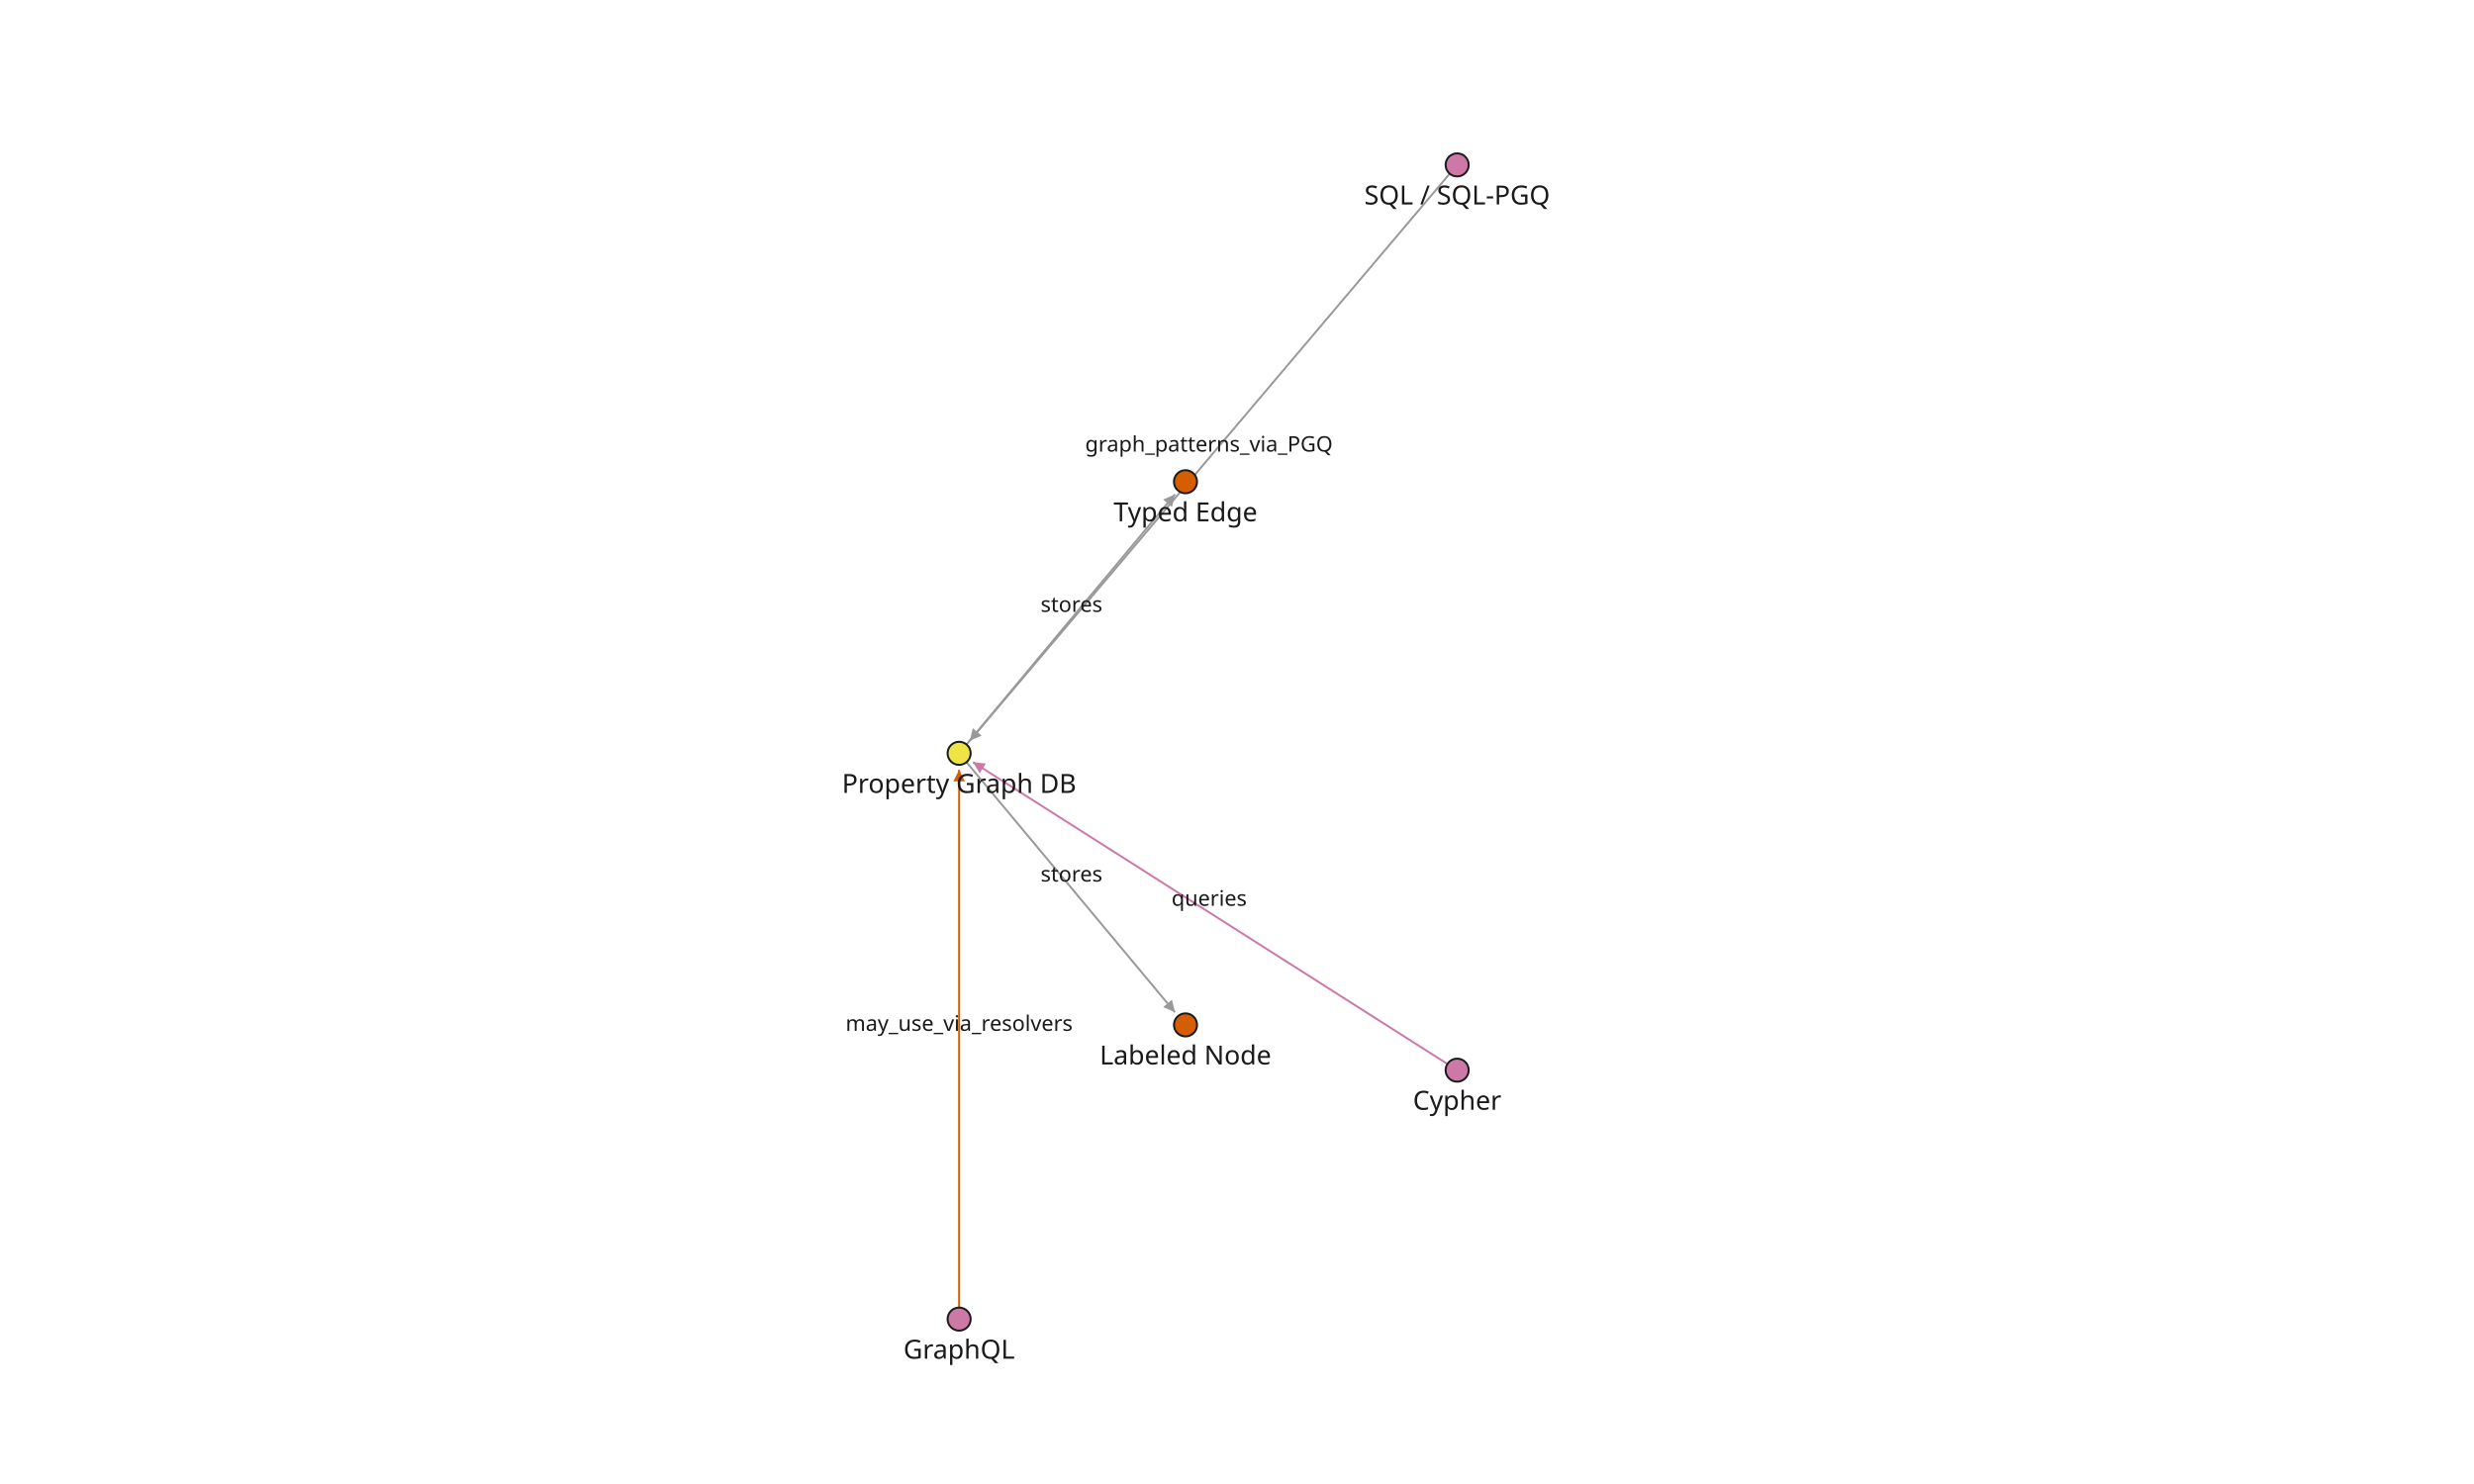
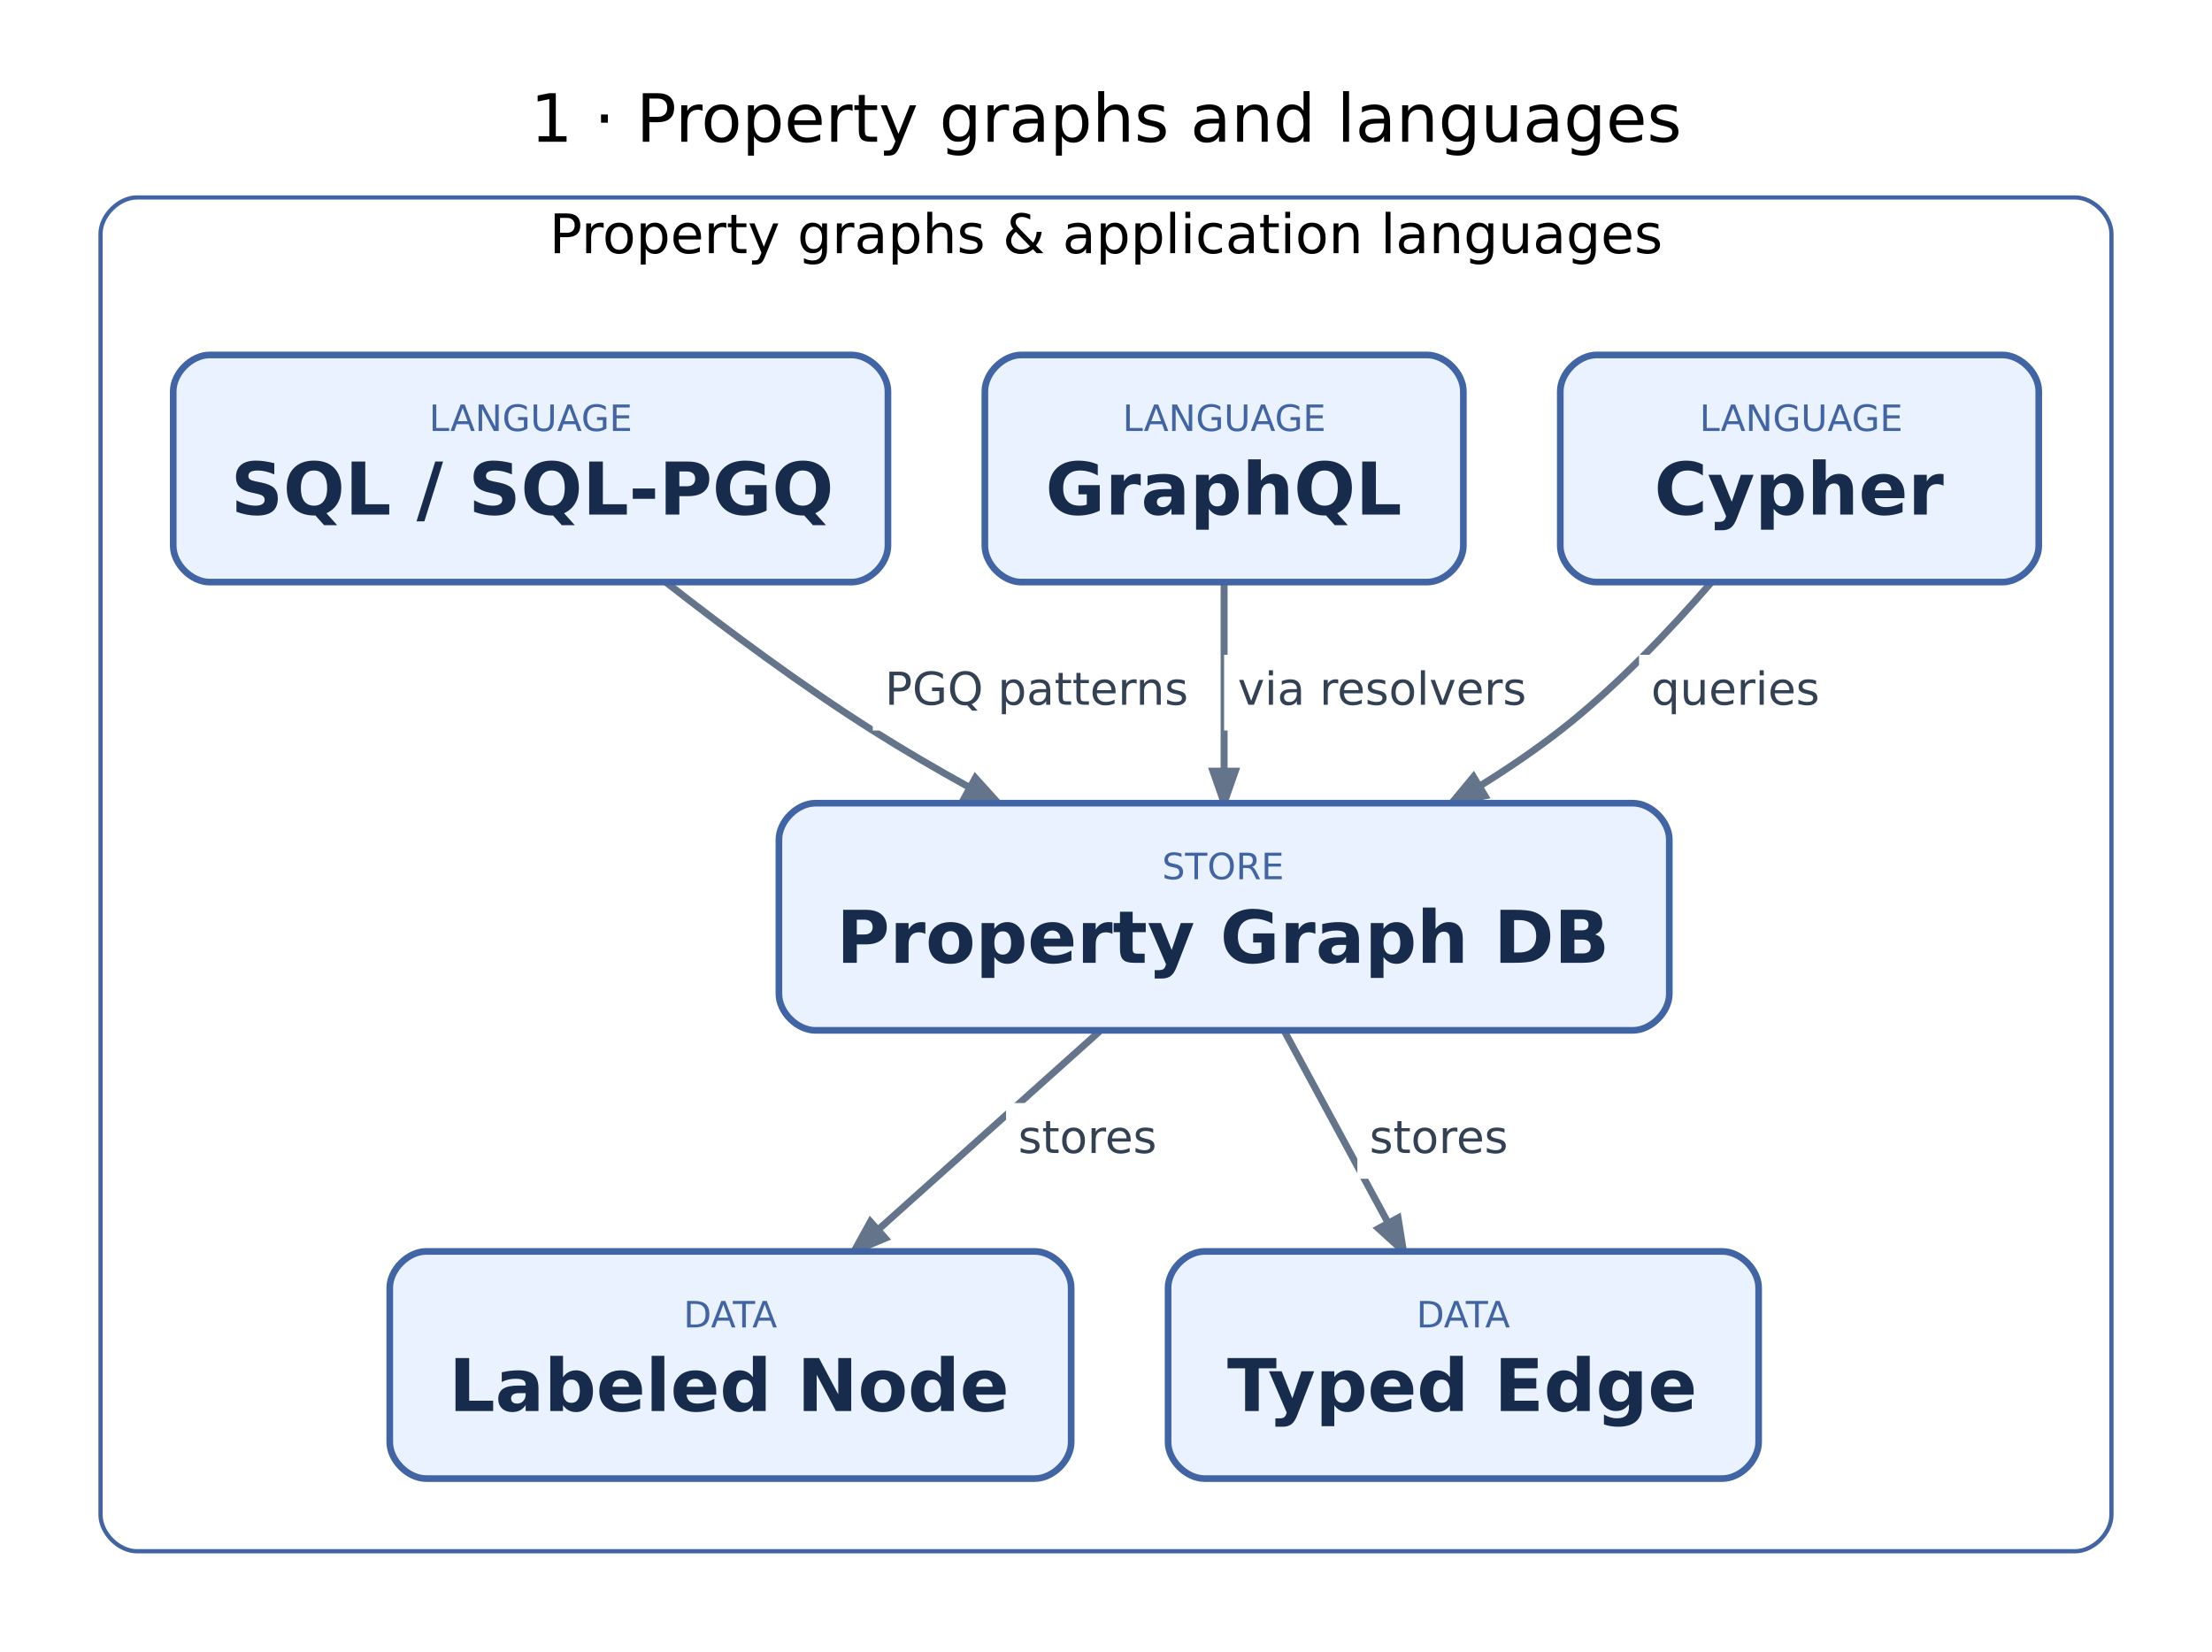
- <svg xmlns="http://www.w3.org/2000/svg" width="1500" height="900" viewBox="0 0 1500 900" role="img" aria-label="Onto-tutorial landscape — stage 1">
-   <rect width="100%" height="100%" fill="#ffffff" />
-   <defs>
-     <marker id="arrow-0" viewBox="0 -5 10 10" refX="10" markerWidth="7" markerHeight="7" orient="auto" markerUnits="userSpaceOnUse">
-       <path d="M0,-5L10,0L0,5" fill="#0072B2" />
-     </marker>
-     <marker id="arrow-1" viewBox="0 -5 10 10" refX="10" markerWidth="7" markerHeight="7" orient="auto" markerUnits="userSpaceOnUse">
-       <path d="M0,-5L10,0L0,5" fill="#E69F00" />
-     </marker>
-     <marker id="arrow-2" viewBox="0 -5 10 10" refX="10" markerWidth="7" markerHeight="7" orient="auto" markerUnits="userSpaceOnUse">
-       <path d="M0,-5L10,0L0,5" fill="#009E73" />
-     </marker>
-     <marker id="arrow-3" viewBox="0 -5 10 10" refX="10" markerWidth="7" markerHeight="7" orient="auto" markerUnits="userSpaceOnUse">
-       <path d="M0,-5L10,0L0,5" fill="#CC79A7" />
-     </marker>
-     <marker id="arrow-4" viewBox="0 -5 10 10" refX="10" markerWidth="7" markerHeight="7" orient="auto" markerUnits="userSpaceOnUse">
-       <path d="M0,-5L10,0L0,5" fill="#56B4E9" />
-     </marker>
-     <marker id="arrow-5" viewBox="0 -5 10 10" refX="10" markerWidth="7" markerHeight="7" orient="auto" markerUnits="userSpaceOnUse">
-       <path d="M0,-5L10,0L0,5" fill="#D55E00" />
-     </marker>
-     <marker id="arrow-6" viewBox="0 -5 10 10" refX="10" markerWidth="7" markerHeight="7" orient="auto" markerUnits="userSpaceOnUse">
-       <path d="M0,-5L10,0L0,5" fill="#F0E442" />
-     </marker>
-     <marker id="arrow-7" viewBox="0 -5 10 10" refX="10" markerWidth="7" markerHeight="7" orient="auto" markerUnits="userSpaceOnUse">
-       <path d="M0,-5L10,0L0,5" fill="#999999" />
-     </marker>
-   </defs>
-   <g transform="translate(-17.5 0.0) scale(1)">
-     <path d="M 895.075 645.261 Q 750.0 552.941 607.456 462.232" fill="none" stroke="#CC79A7" stroke-width="1.2" marker-end="url(#arrow-3)" />
-     <path d="M 603.501 451.485 Q 667.647 374.51 729.873 299.839" fill="none" stroke="#999999" stroke-width="1.2" marker-end="url(#arrow-7)" />
-     <path d="M 603.501 462.24 Q 667.647 539.216 729.873 613.886" fill="none" stroke="#999999" stroke-width="1.2" marker-end="url(#arrow-7)" />
-     <path d="M 599.02 793.0 Q 599.02 628.431 599.02 466.863" fill="none" stroke="#D55E00" stroke-width="1.2" marker-end="url(#arrow-5)" />
-     <path d="M 896.459 105.344 Q 750.0 278.431 605.479 449.229" fill="none" stroke="#999999" stroke-width="1.2" marker-end="url(#arrow-7)" />
-     <circle cx="900.98" cy="649.02" r="7" fill="#CC79A7" stroke="#1a1a1a" stroke-width="1.2" />
-     <circle cx="599.02" cy="456.863" r="7" fill="#F0E442" stroke="#1a1a1a" stroke-width="1.2" />
-     <circle cx="599.02" cy="800.0" r="7" fill="#CC79A7" stroke="#1a1a1a" stroke-width="1.2" />
-     <circle cx="736.275" cy="292.157" r="7" fill="#D55E00" stroke="#1a1a1a" stroke-width="1.2" />
-     <circle cx="736.275" cy="621.569" r="7" fill="#D55E00" stroke="#1a1a1a" stroke-width="1.2" />
-     <circle cx="900.98" cy="100.0" r="7" fill="#CC79A7" stroke="#1a1a1a" stroke-width="1.2" />
-     <text x="750.633" y="549.344" fill="#1a1a1a" stroke="none" stroke-width="3" paint-order="stroke" text-anchor="middle" font-family="sans-serif" font-size="13">queries</text>
-     <text x="667.167" y="371.086" fill="#1a1a1a" stroke="none" stroke-width="3" paint-order="stroke" text-anchor="middle" font-family="sans-serif" font-size="13">stores</text>
-     <text x="667.167" y="534.64" fill="#1a1a1a" stroke="none" stroke-width="3" paint-order="stroke" text-anchor="middle" font-family="sans-serif" font-size="13">stores</text>
-     <text x="599.02" y="625.181" fill="#1a1a1a" stroke="none" stroke-width="3" paint-order="stroke" text-anchor="middle" font-family="sans-serif" font-size="13">may_use_via_resolvers</text>
-     <text x="750.484" y="273.859" fill="#1a1a1a" stroke="none" stroke-width="3" paint-order="stroke" text-anchor="middle" font-family="sans-serif" font-size="13">graph_patterns_via_PGQ</text>
-     <text x="900.98" y="673.02" fill="#1a1a1a" stroke="none" stroke-width="3" paint-order="stroke" text-anchor="middle" font-family="sans-serif" font-size="16">Cypher</text>
-     <text x="599.02" y="480.863" fill="#1a1a1a" stroke="none" stroke-width="3" paint-order="stroke" text-anchor="middle" font-family="sans-serif" font-size="16">Property Graph DB</text>
-     <text x="599.02" y="824.0" fill="#1a1a1a" stroke="none" stroke-width="3" paint-order="stroke" text-anchor="middle" font-family="sans-serif" font-size="16">GraphQL</text>
-     <text x="736.275" y="316.157" fill="#1a1a1a" stroke="none" stroke-width="3" paint-order="stroke" text-anchor="middle" font-family="sans-serif" font-size="16">Typed Edge</text>
-     <text x="736.275" y="645.569" fill="#1a1a1a" stroke="none" stroke-width="3" paint-order="stroke" text-anchor="middle" font-family="sans-serif" font-size="16">Labeled Node</text>
-     <text x="900.98" y="124.0" fill="#1a1a1a" stroke="none" stroke-width="3" paint-order="stroke" text-anchor="middle" font-family="sans-serif" font-size="16">SQL / SQL-PGQ</text>
+ <svg xmlns="http://www.w3.org/2000/svg" width="730.40" height="545.40" viewBox="0.00 0.00 730.40 545.40" role="img" aria-label="1 · Property graphs and languages">
+   <g id="graph0" class="graph" transform="scale(1 1) rotate(0) translate(25.2 520.2)">
+     <polygon fill="white" stroke="transparent" points="-25.2,25.2 -25.2,-520.2 705.2,-520.2 705.2,25.2 -25.2,25.2" />
+     <text text-anchor="middle" x="340" y="-473.4" font-family="DejaVu Sans" font-size="22.00">1 · Property graphs and languages</text>
+     <g id="clust1" class="cluster">
+       <path fill="white" stroke="#4164a5" stroke-width="1.4" d="M20,-8C20,-8 660,-8 660,-8 666,-8 672,-14 672,-20 672,-20 672,-443 672,-443 672,-449 666,-455 660,-455 660,-455 20,-455 20,-455 14,-455 8,-449 8,-443 8,-443 8,-20 8,-20 8,-14 14,-8 20,-8" />
+       <text text-anchor="middle" x="340" y="-436.6" font-family="DejaVu Sans" font-size="18.00">Property graphs &amp; application languages</text>
+     </g>
+     <g id="relation-e-stores-n" class="edge">
+       <path fill="none" stroke="#64748b" stroke-width="2.3" d="M337.87,-179.66C315.68,-159.78 288.15,-135.13 264.88,-114.28" />
+       <polygon fill="#64748b" stroke="#64748b" stroke-width="2.3" points="267.11,-111.35 256.84,-107.08 262.21,-116.82 267.11,-111.35" />
+       <polygon fill="white" stroke="transparent" points="307,-131 307,-156 361,-156 361,-131 307,-131" />
+       <text text-anchor="start" x="311" y="-139.5" font-family="DejaVu Sans" font-size="15.00" fill="#334155">stores</text>
+     </g>
+     <g id="relation-e-stores-e" class="edge">
+       <path fill="none" stroke="#64748b" stroke-width="2.3" d="M398.94,-179.66C409.31,-160.48 422.1,-136.84 433.12,-116.48" />
+       <polygon fill="#64748b" stroke="#64748b" stroke-width="2.3" points="436.44,-118.06 438.21,-107.08 429.98,-114.56 436.44,-118.06" />
+       <polygon fill="white" stroke="transparent" points="423,-131 423,-156 477,-156 477,-131 423,-131" />
+       <text text-anchor="start" x="427" y="-139.5" font-family="DejaVu Sans" font-size="15.00" fill="#334155">stores</text>
+     </g>
+     <g id="relation-e-cypher-q" class="edge">
+       <path fill="none" stroke="#64748b" stroke-width="2.3" d="M539.82,-327.84C525.83,-311.67 508.17,-293.16 490,-279 481.76,-272.58 472.74,-266.45 463.52,-260.73" />
+       <polygon fill="#64748b" stroke="#64748b" stroke-width="2.3" points="465.14,-257.42 454.25,-255.15 461.35,-263.71 465.14,-257.42" />
+       <polygon fill="white" stroke="transparent" points="516,-279 516,-304 580,-304 580,-279 516,-279" />
+       <text text-anchor="start" x="520" y="-287.5" font-family="DejaVu Sans" font-size="15.00" fill="#334155">queries</text>
+     </g>
+     <g id="relation-e-graphql-q" class="edge">
+       <path fill="none" stroke="#64748b" stroke-width="2.3" d="M379,-327.66C379,-308.83 379,-285.7 379,-265.59" />
+       <polygon fill="#64748b" stroke="#64748b" stroke-width="2.3" points="382.68,-265.58 379,-255.08 375.33,-265.58 382.68,-265.58" />
+       <polygon fill="white" stroke="transparent" points="379,-279 379,-304 482,-304 482,-279 379,-279" />
+       <text text-anchor="start" x="383.5" y="-287.5" font-family="DejaVu Sans" font-size="15.00" fill="#334155">via resolvers</text>
+     </g>
+     <g id="relation-e-sql-q" class="edge">
+       <path fill="none" stroke="#64748b" stroke-width="2.3" d="M194.67,-327.97C214.96,-312.1 239.61,-293.8 263,-279 273.09,-272.61 283.94,-266.29 294.79,-260.29" />
+       <polygon fill="#64748b" stroke="#64748b" stroke-width="2.3" points="296.86,-263.35 304.32,-255.1 293.34,-256.9 296.86,-263.35" />
+       <polygon fill="white" stroke="transparent" points="263,-279 263,-304 371,-304 371,-279 263,-279" />
+       <text text-anchor="start" x="267" y="-287.5" font-family="DejaVu Sans" font-size="15.00" fill="#334155">PGQ patterns</text>
+     </g>
+     <g id="concept-graphdb" class="node">
+       <path fill="#eaf2ff" stroke="#4164a5" stroke-width="2.2" d="M514,-255C514,-255 244,-255 244,-255 238,-255 232,-249 232,-243 232,-243 232,-192 232,-192 232,-186 238,-180 244,-180 244,-180 514,-180 514,-180 520,-180 526,-186 526,-192 526,-192 526,-243 526,-243 526,-249 520,-255 514,-255" />
+       <text text-anchor="start" x="358.5" y="-229.9" font-family="DejaVu Sans" font-size="12.00" fill="#4164a5">STORE</text>
+       <text text-anchor="start" x="251" y="-202.3" font-family="DejaVu Sans" font-weight="bold" font-size="24.00" fill="#172b4d">Property Graph DB</text>
+     </g>
+     <g id="concept-pnode" class="node">
+       <path fill="#eaf2ff" stroke="#4164a5" stroke-width="2.2" d="M316.5,-107C316.5,-107 115.5,-107 115.5,-107 109.5,-107 103.5,-101 103.5,-95 103.5,-95 103.5,-44 103.5,-44 103.5,-38 109.5,-32 115.5,-32 115.5,-32 316.5,-32 316.5,-32 322.5,-32 328.5,-38 328.5,-44 328.5,-44 328.5,-95 328.5,-95 328.5,-101 322.5,-107 316.5,-107" />
+       <text text-anchor="start" x="200.5" y="-81.9" font-family="DejaVu Sans" font-size="12.00" fill="#4164a5">DATA</text>
+       <text text-anchor="start" x="123" y="-54.3" font-family="DejaVu Sans" font-weight="bold" font-size="24.00" fill="#172b4d">Labeled Node</text>
+     </g>
+     <g id="concept-pedge" class="node">
+       <path fill="#eaf2ff" stroke="#4164a5" stroke-width="2.2" d="M543.5,-107C543.5,-107 372.5,-107 372.5,-107 366.5,-107 360.5,-101 360.5,-95 360.5,-95 360.5,-44 360.5,-44 360.5,-38 366.5,-32 372.5,-32 372.5,-32 543.5,-32 543.5,-32 549.5,-32 555.5,-38 555.5,-44 555.5,-44 555.5,-95 555.5,-95 555.5,-101 549.5,-107 543.5,-107" />
+       <text text-anchor="start" x="442.5" y="-81.9" font-family="DejaVu Sans" font-size="12.00" fill="#4164a5">DATA</text>
+       <text text-anchor="start" x="380" y="-54.3" font-family="DejaVu Sans" font-weight="bold" font-size="24.00" fill="#172b4d">Typed Edge</text>
+     </g>
+     <g id="concept-cypher" class="node">
+       <path fill="#eaf2ff" stroke="#4164a5" stroke-width="2.2" d="M636,-403C636,-403 502,-403 502,-403 496,-403 490,-397 490,-391 490,-391 490,-340 490,-340 490,-334 496,-328 502,-328 502,-328 636,-328 636,-328 642,-328 648,-334 648,-340 648,-340 648,-391 648,-391 648,-397 642,-403 636,-403" />
+       <text text-anchor="start" x="536" y="-377.9" font-family="DejaVu Sans" font-size="12.00" fill="#4164a5">LANGUAGE</text>
+       <text text-anchor="start" x="521" y="-350.3" font-family="DejaVu Sans" font-weight="bold" font-size="24.00" fill="#172b4d">Cypher</text>
+     </g>
+     <g id="concept-graphql" class="node">
+       <path fill="#eaf2ff" stroke="#4164a5" stroke-width="2.2" d="M446,-403C446,-403 312,-403 312,-403 306,-403 300,-397 300,-391 300,-391 300,-340 300,-340 300,-334 306,-328 312,-328 312,-328 446,-328 446,-328 452,-328 458,-334 458,-340 458,-340 458,-391 458,-391 458,-397 452,-403 446,-403" />
+       <text text-anchor="start" x="345.5" y="-377.9" font-family="DejaVu Sans" font-size="12.00" fill="#4164a5">LANGUAGE</text>
+       <text text-anchor="start" x="320" y="-350.3" font-family="DejaVu Sans" font-weight="bold" font-size="24.00" fill="#172b4d">GraphQL</text>
+     </g>
+     <g id="concept-sql" class="node">
+       <path fill="#eaf2ff" stroke="#4164a5" stroke-width="2.2" d="M256,-403C256,-403 44,-403 44,-403 38,-403 32,-397 32,-391 32,-391 32,-340 32,-340 32,-334 38,-328 44,-328 44,-328 256,-328 256,-328 262,-328 268,-334 268,-340 268,-340 268,-391 268,-391 268,-397 262,-403 256,-403" />
+       <text text-anchor="start" x="116.5" y="-377.9" font-family="DejaVu Sans" font-size="12.00" fill="#4164a5">LANGUAGE</text>
+       <text text-anchor="start" x="51" y="-350.3" font-family="DejaVu Sans" font-weight="bold" font-size="24.00" fill="#172b4d">SQL / SQL-PGQ</text>
+     </g>
  </g>
</svg>
